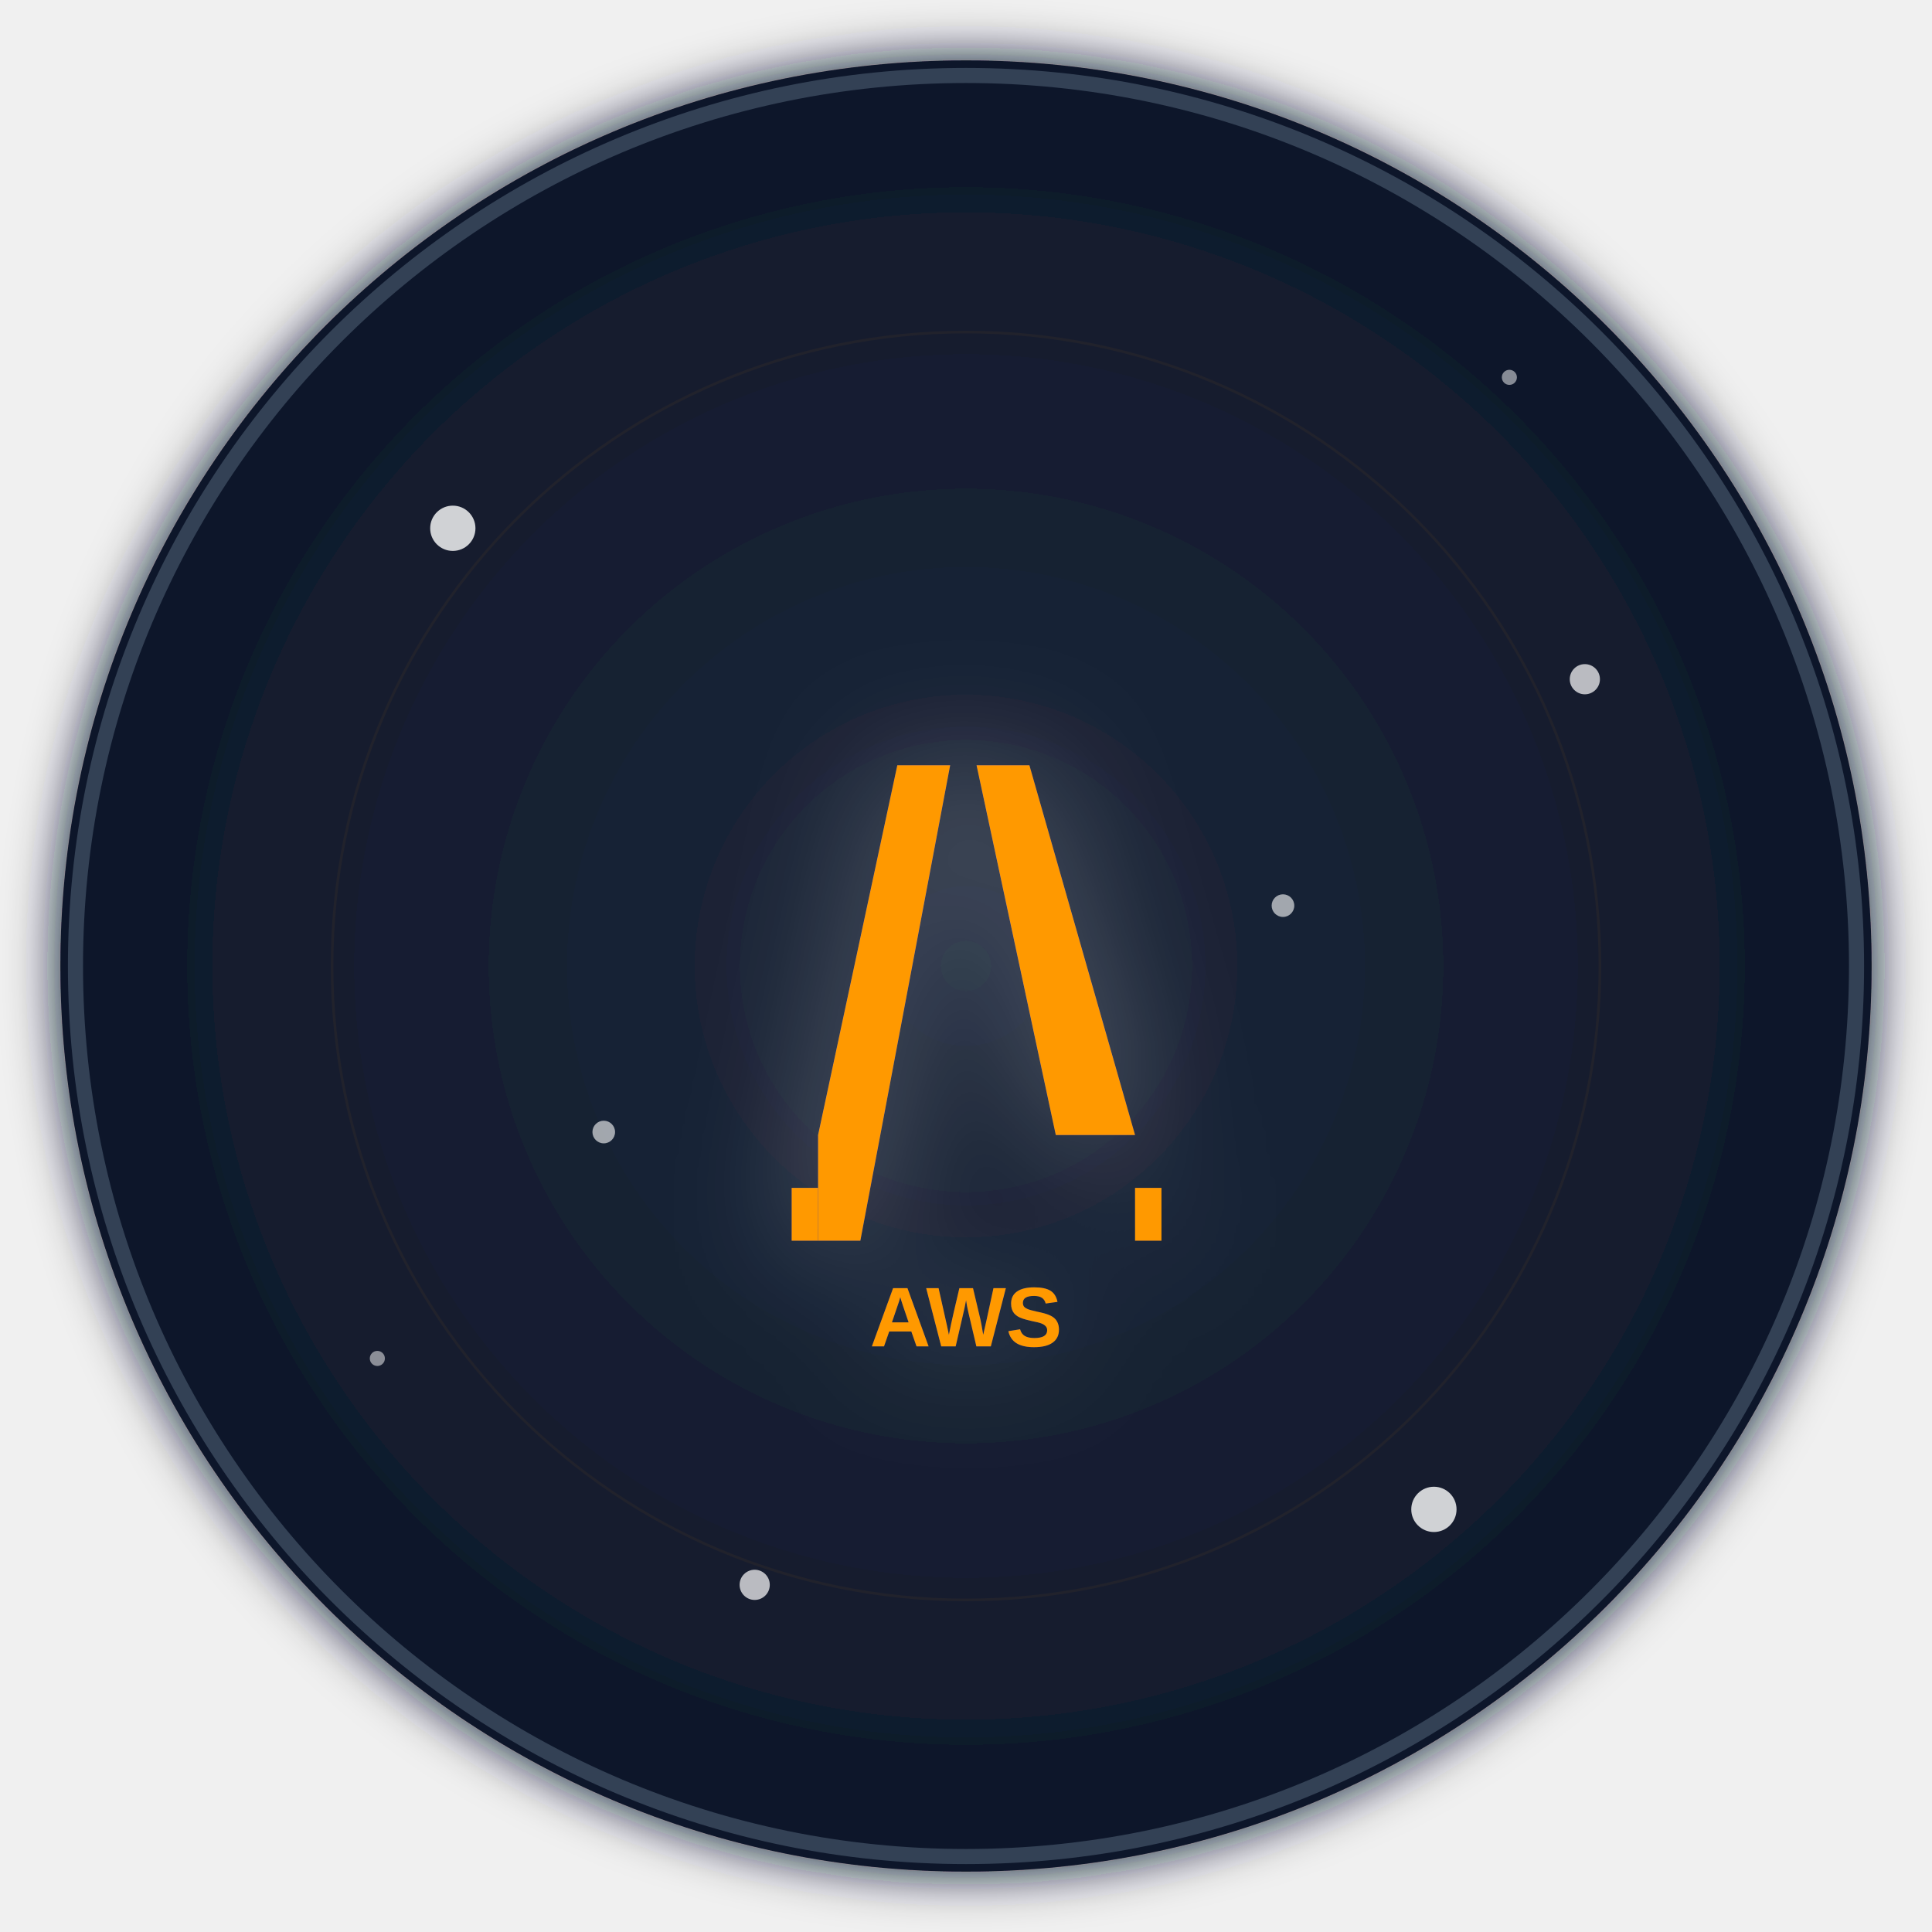
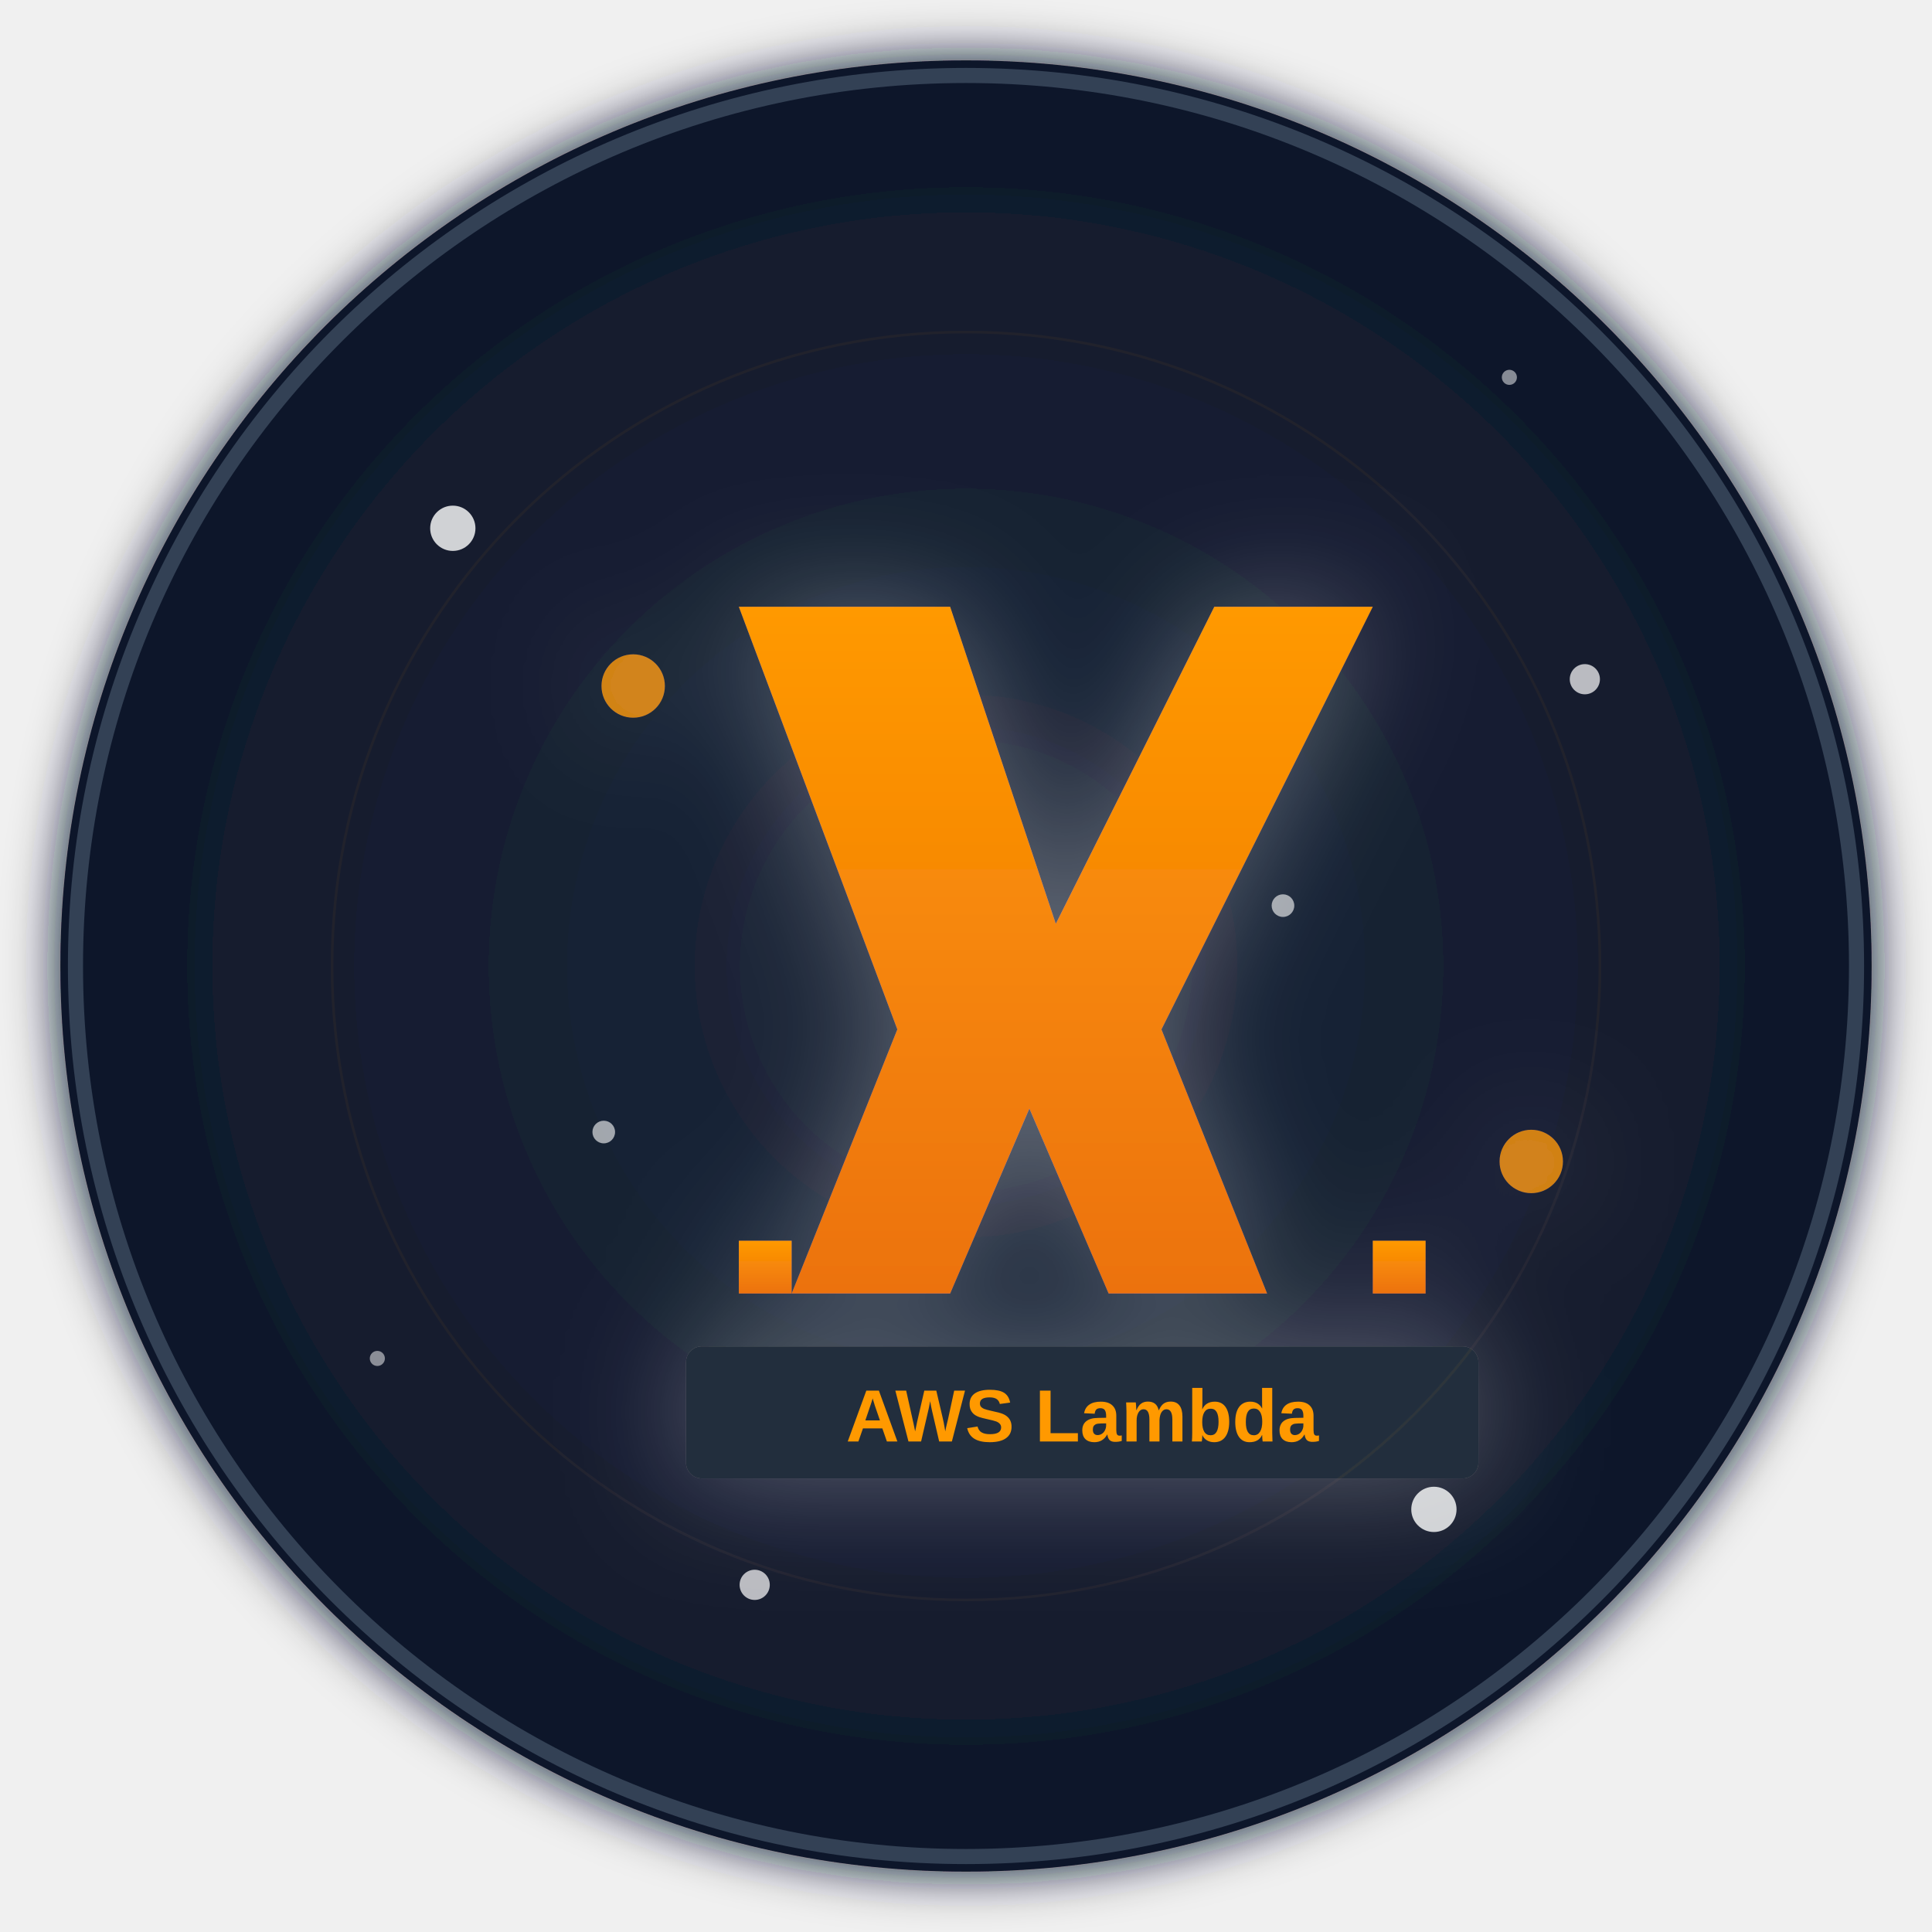
<svg xmlns="http://www.w3.org/2000/svg" width="256" height="256" viewBox="0 0 256 256" fill="none">
  <defs>
    <radialGradient id="grad1" cx="50%" cy="50%" r="50%" fx="50%" fy="50%">
      <stop offset="0%" style="stop-color:#1e293b;stop-opacity:1" />
      <stop offset="100%" style="stop-color:#0f172a;stop-opacity:1" />
    </radialGradient>
    <filter id="glow">
      <feGaussianBlur stdDeviation="3.5" result="coloredBlur" />
      <feMerge>
        <feMergeNode in="coloredBlur" />
        <feMergeNode in="SourceGraphic" />
      </feMerge>
    </filter>
  </defs>
  <circle cx="128" cy="128" r="120" fill="url(#grad1)" filter="url(#glow)" />
  <circle cx="128" cy="128" r="118" fill="transparent" stroke="#334155" stroke-width="2" />
  <circle cx="60" cy="70" r="3" fill="white" opacity="0.8" />
  <circle cx="190" cy="200" r="3" fill="white" opacity="0.8" />
  <circle cx="100" cy="210" r="2" fill="white" opacity="0.7" />
  <circle cx="210" cy="90" r="2" fill="white" opacity="0.7" />
  <circle cx="80" cy="150" r="1.5" fill="white" opacity="0.6" />
  <circle cx="170" cy="120" r="1.5" fill="white" opacity="0.6" />
  <circle cx="50" cy="180" r="1" fill="white" opacity="0.5" />
  <circle cx="200" cy="50" r="1" fill="white" opacity="0.5" />
  <g style="filter: drop-shadow(0 0 8px rgba(255, 255, 255, 0.3));">
    <g transform="translate(128, 128) scale(0.7) translate(-128, -128)">
-       <path d="M100 180 L100 160 L115 90 L130 90 L145 160 L160 160 L140 90 L125 90 L108 180 Z" fill="#FF9900" />
-       <path d="M95 180 L95 170 L100 170 L100 180 Z" fill="#FF9900" />
-       <path d="M160 180 L160 170 L165 170 L165 180 Z" fill="#FF9900" />
-       <text x="128" y="200" font-family="Arial, sans-serif" font-size="16" font-weight="bold" fill="#FF9900" text-anchor="middle">AWS</text>
+       <defs>
+         <linearGradient id="lambdaGrad" x1="0%" y1="0%" x2="0%" y2="100%">
+           <stop offset="0%" style="stop-color:#FF9900;stop-opacity:1" />
+           <stop offset="100%" style="stop-color:#EC7211;stop-opacity:1" />
+         </linearGradient>
+       </defs>
+       <path fill="url(#lambdaGrad)" d="M95 60 L125 60 L145 120 L175 60 L205 60 L165 140 L185 190 L155 190 L140 155 L125 190 L95 190 L115 140 L85 60 L95 60 Z" />
+       <path fill="url(#lambdaGrad)" d="M85 190 L85 180 L95 180 L95 190 Z" />
+       <path fill="url(#lambdaGrad)" d="M205 190 L205 180 L215 180 L215 190 Z" />
+       <rect x="75" y="200" width="150" height="25" rx="3" fill="#232F3E" />
+       <text x="150" y="218" font-family="Arial, sans-serif" font-size="14" font-weight="bold" fill="#FF9900" text-anchor="middle">AWS Lambda</text>
+       <circle cx="65" cy="75" r="6" fill="#FF9900" opacity="0.8">
+         <animate attributeName="opacity" values="0.8;0.3;0.8" dur="2s" repeatCount="indefinite" />
+       </circle>
+       <circle cx="235" cy="165" r="6" fill="#FF9900" opacity="0.8">
+         <animate attributeName="opacity" values="0.3;0.8;0.3" dur="2s" repeatCount="indefinite" />
+       </circle>
      <circle cx="128" cy="128" r="120" fill="none" stroke="#FF9900" stroke-width="0.5" opacity="0.05" />
    </g>
  </g>
</svg>
